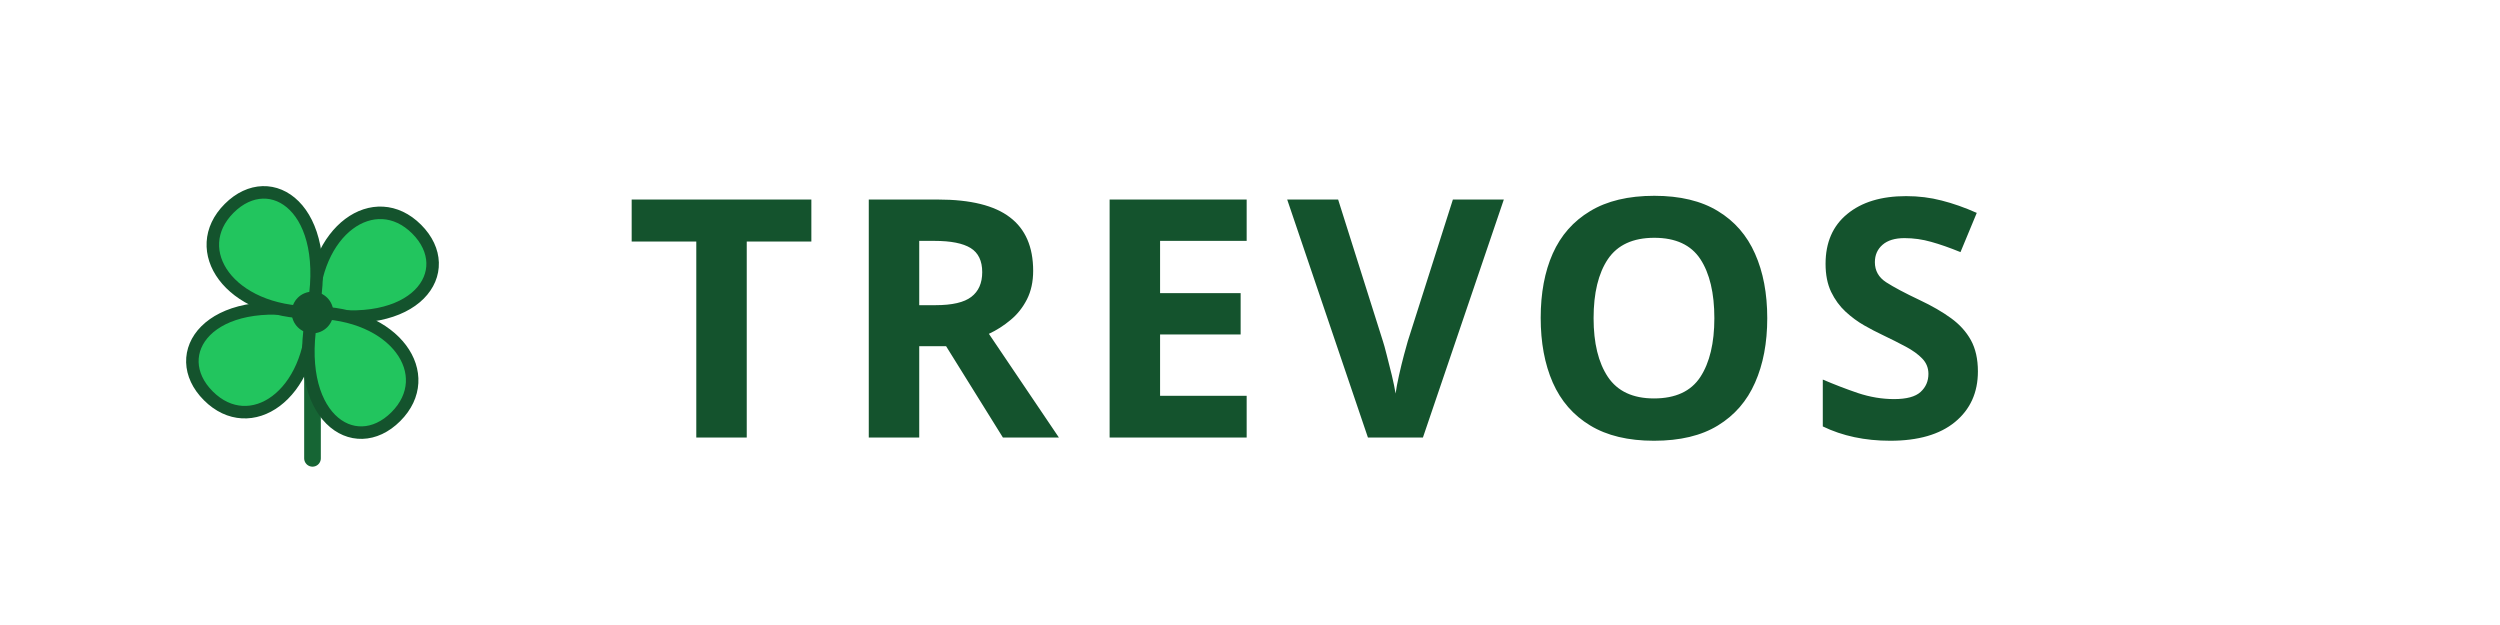
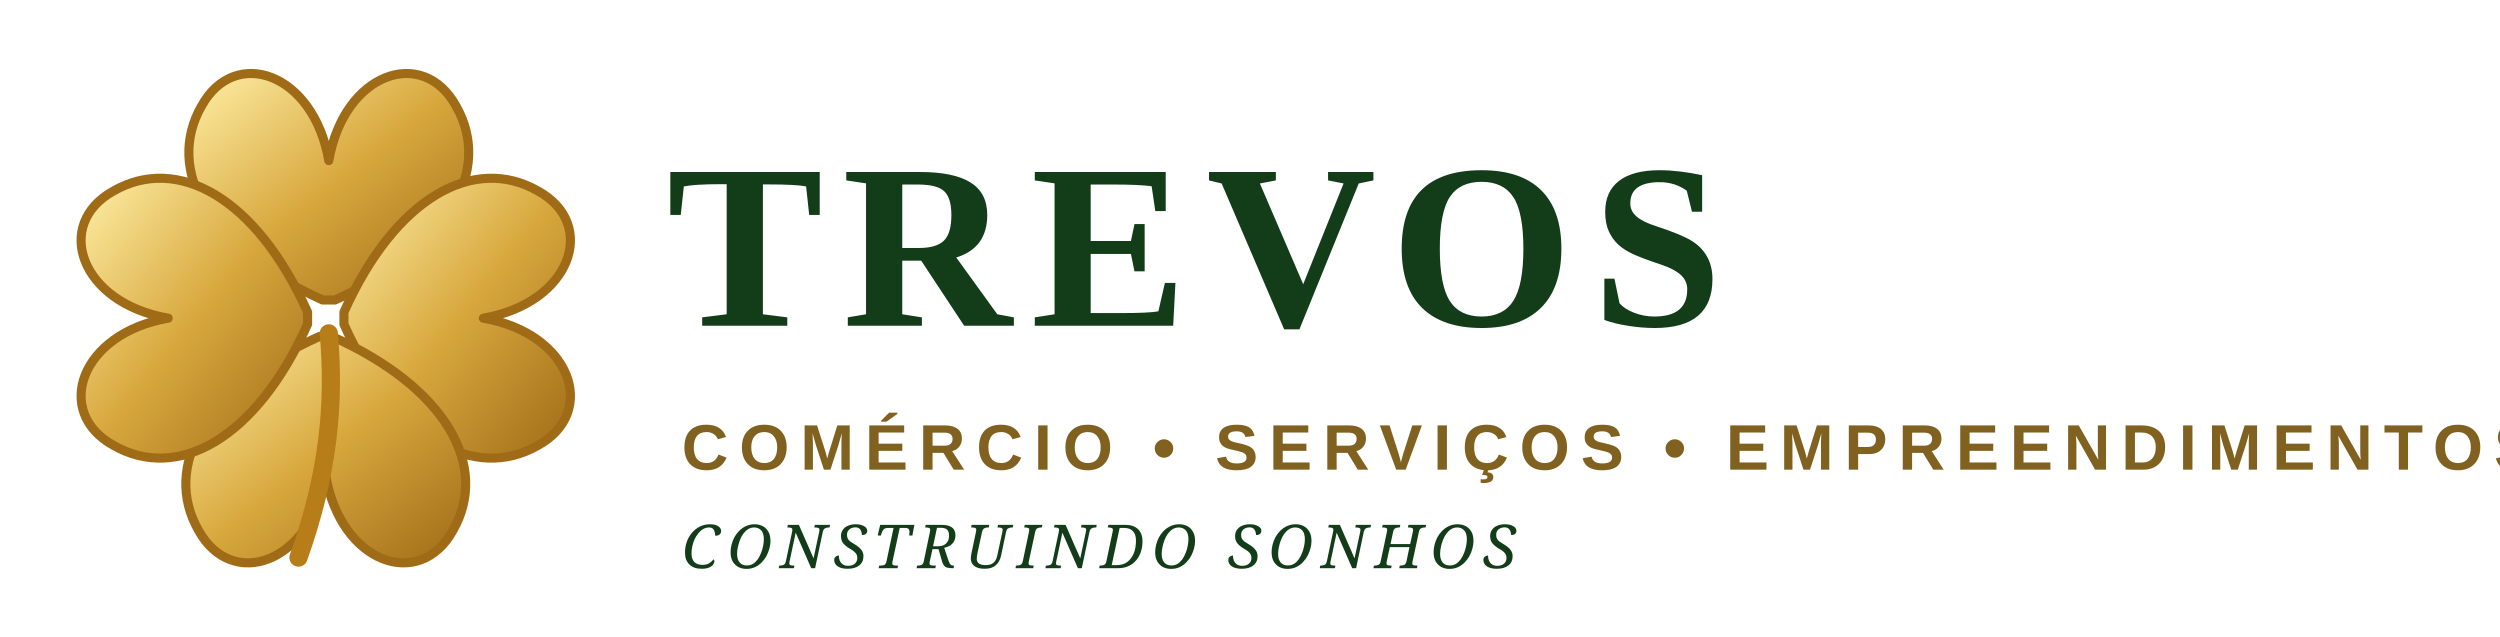
- <svg xmlns="http://www.w3.org/2000/svg" viewBox="0 0 240 60" fill="none">
-   <g transform="translate(10,10) scale(0.2)" stroke="#14532d" stroke-width="6" stroke-linecap="round" stroke-linejoin="round">
-     <path d="M100 170 Q100 130 100 100" stroke="#166534" stroke-width="8" />
-     <path d="M100 100 C100 60 130 40 150 60 C170 80 150 110 100 100" fill="#22c55e" />
-     <path d="M100 100 C100 140 70 160 50 140 C30 120 50 90 100 100" fill="#22c55e" />
-     <path d="M100 100 C60 100 40 70 60 50 C80 30 110 50 100 100" fill="#22c55e" />
-     <path d="M100 100 C140 100 160 130 140 150 C120 170 90 150 100 100" fill="#22c55e" />
-     <circle cx="100" cy="100" r="10" fill="#14532d" stroke="none" />
+ <svg xmlns="http://www.w3.org/2000/svg" viewBox="0 0 330 84" role="img" aria-labelledby="title">
+   <defs>
+     <linearGradient id="g" x1="0" y1="0" x2="1" y2="1">
+       <stop stop-color="#fff0a8" />
+       <stop offset=".5" stop-color="#d8a83e" />
+       <stop offset="1" stop-color="#9f6b16" />
+     </linearGradient>
+   </defs>
+   <g transform="translate(3 2) scale(.4)" stroke="#9f6b16" stroke-width="3" stroke-linejoin="round">
+     <path fill="url(#g)" d="M99 94C61 77 47 51 59 30 70 10 96 19 101 48 106 19 132 10 143 30 155 51 141 77 103 94Z" />
+     <path fill="url(#g)" d="M106 98C123 60 149 46 170 58 190 69 181 95 152 100 181 105 190 131 170 142 149 154 123 140 106 102Z" />
+     <path fill="url(#g)" d="M98 106C60 123 46 149 58 170 69 190 95 181 100 152 105 181 131 190 142 170 154 149 140 123 102 106Z" />
+     <path fill="url(#g)" d="M94 98C77 60 51 46 30 58 10 69 19 95 48 100 19 105 10 131 30 142 51 154 77 140 94 102Z" />
+     <path d="M101 105C103 128 101 151 91 179" fill="none" stroke="#b77d18" stroke-width="6" stroke-linecap="round" />
  </g>
-   <text x="60" y="42" font-family="Outfit, sans-serif" font-weight="800" font-size="32" fill="#14532d" letter-spacing="2">TREVOS</text>
+   <text x="88" y="43" font-family="Georgia, 'Times New Roman', serif" font-size="31" font-weight="700" letter-spacing="2.5" fill="#123d18">TREVOS</text>
+   <text x="90" y="62" font-family="Arial, sans-serif" font-size="8.5" font-weight="700" letter-spacing="1.45" fill="#81611f">COMÉRCIO • SERVIÇOS • EMPREENDIMENTOS</text>
+   <text x="90" y="75" font-family="Georgia, serif" font-size="8" font-style="italic" letter-spacing="1" fill="#123d18">CONSTRUINDO SONHOS</text>
</svg>
